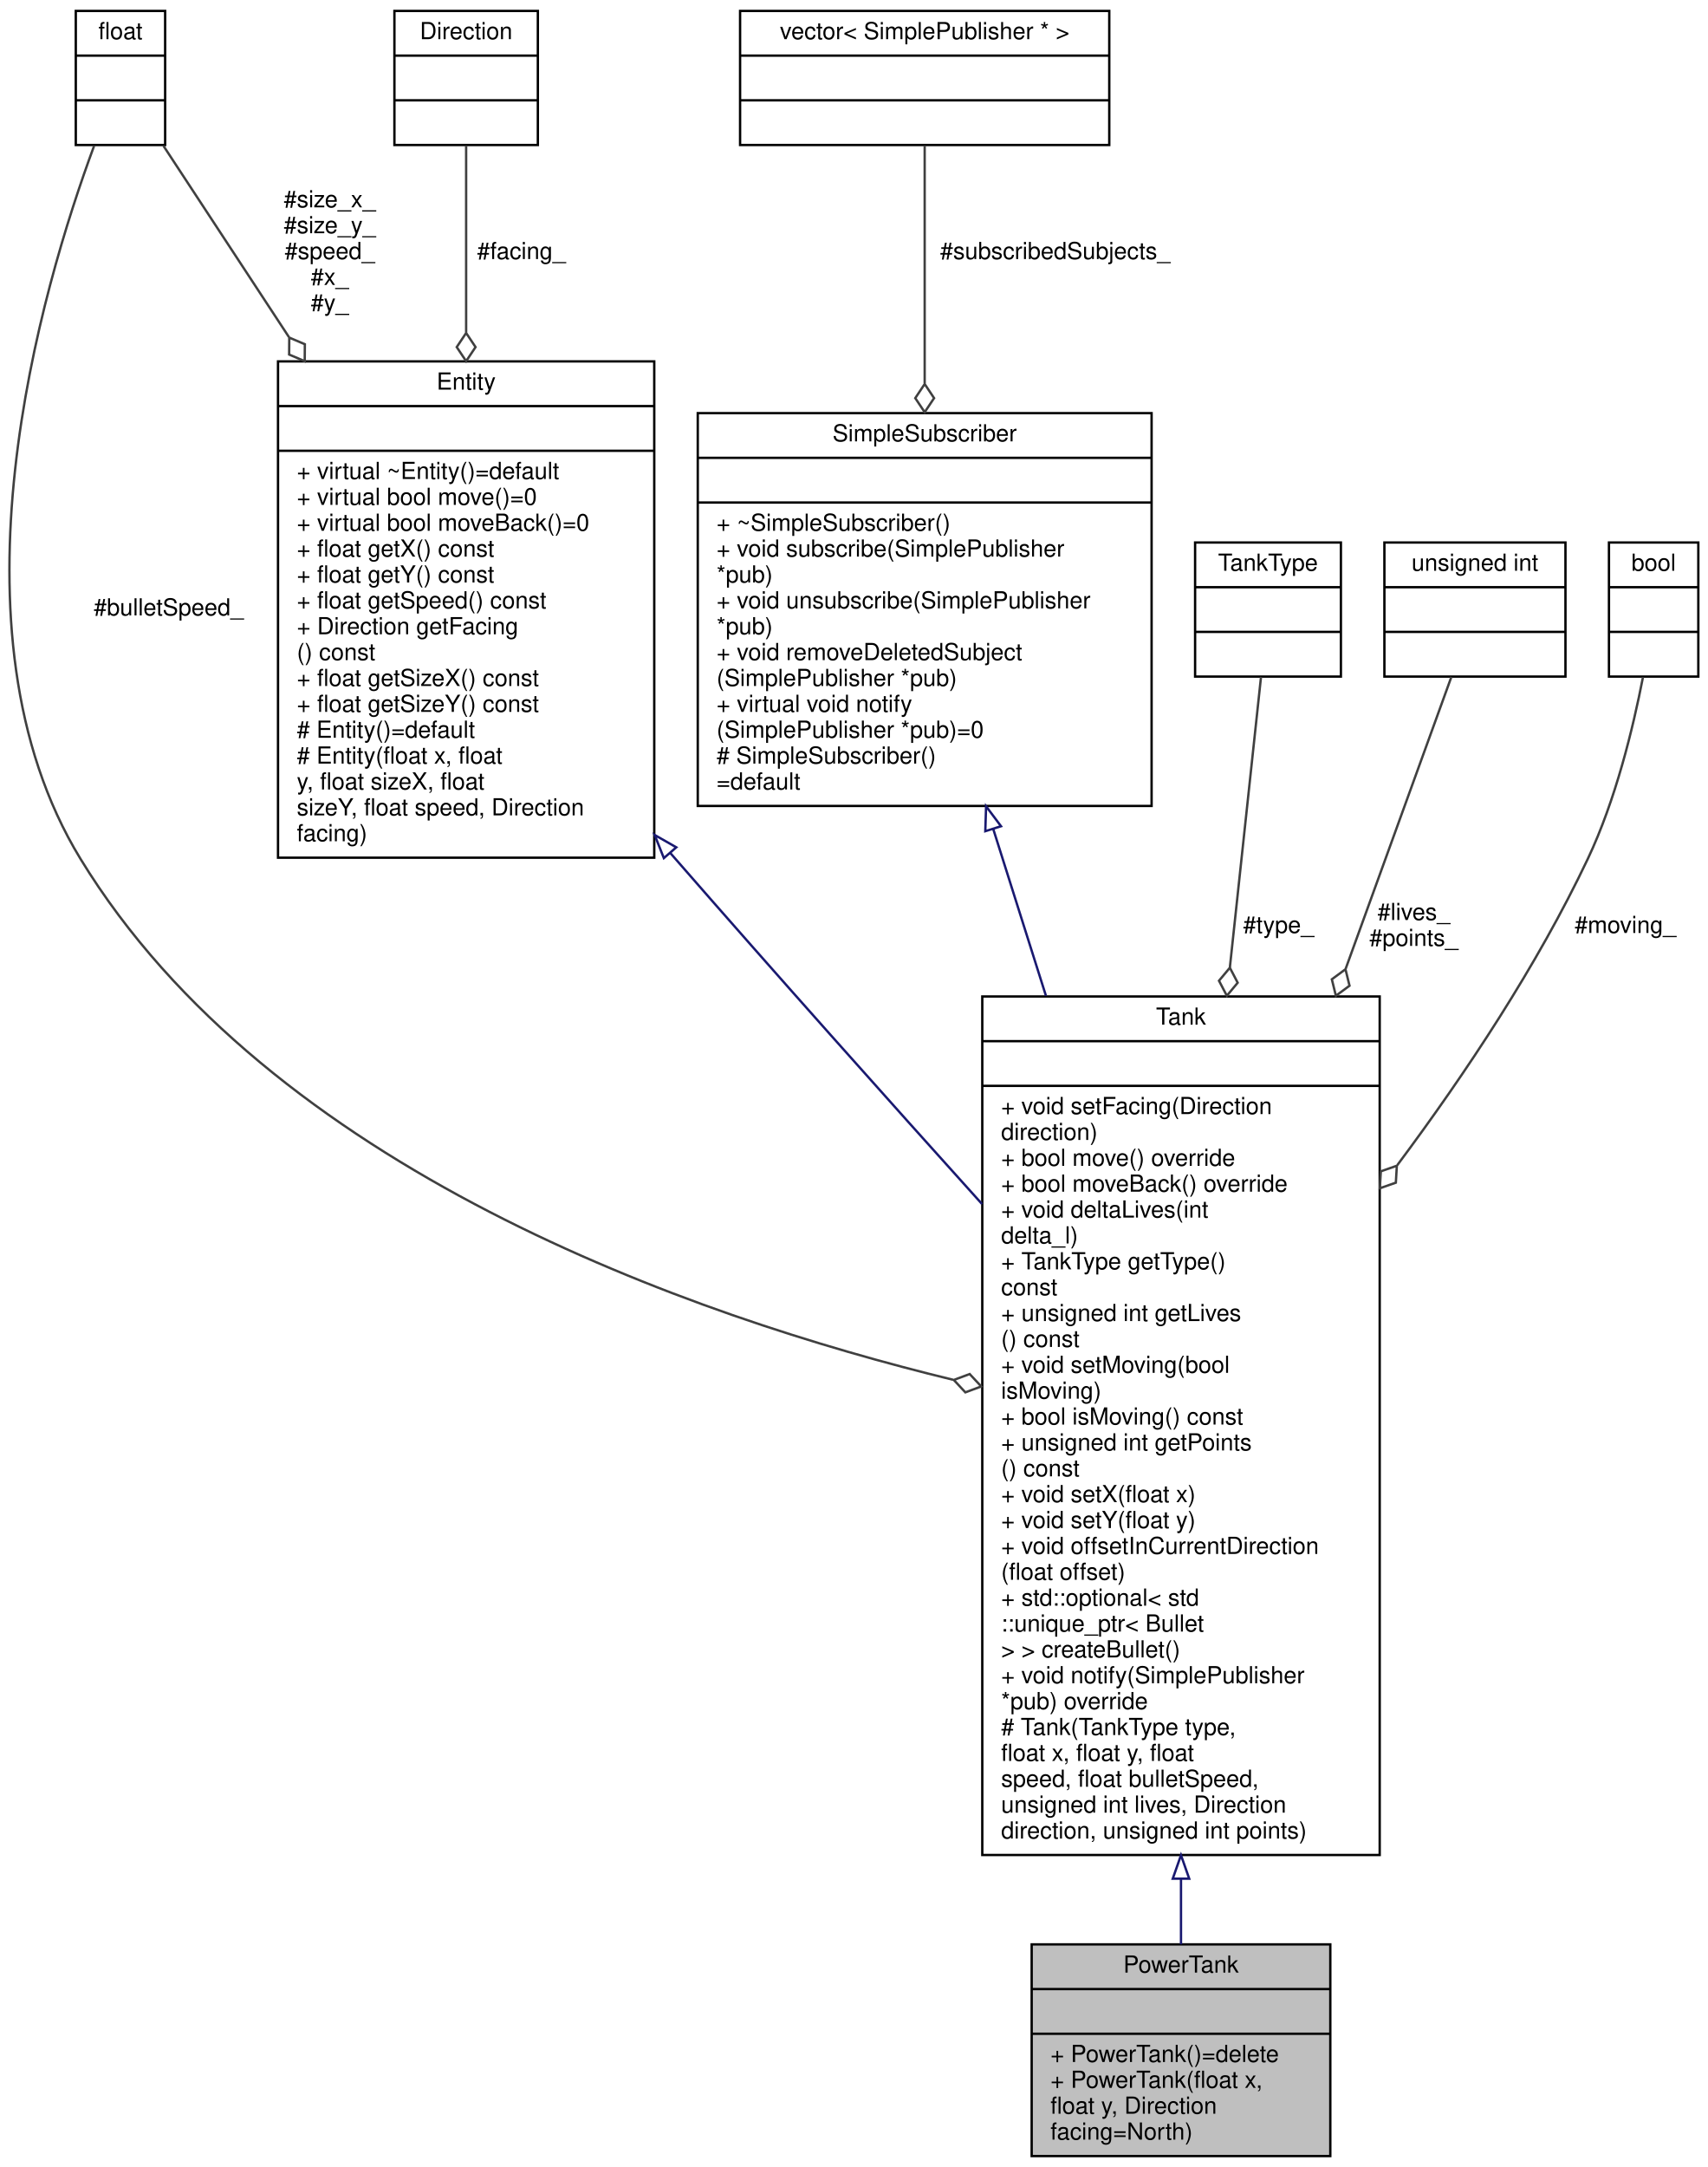
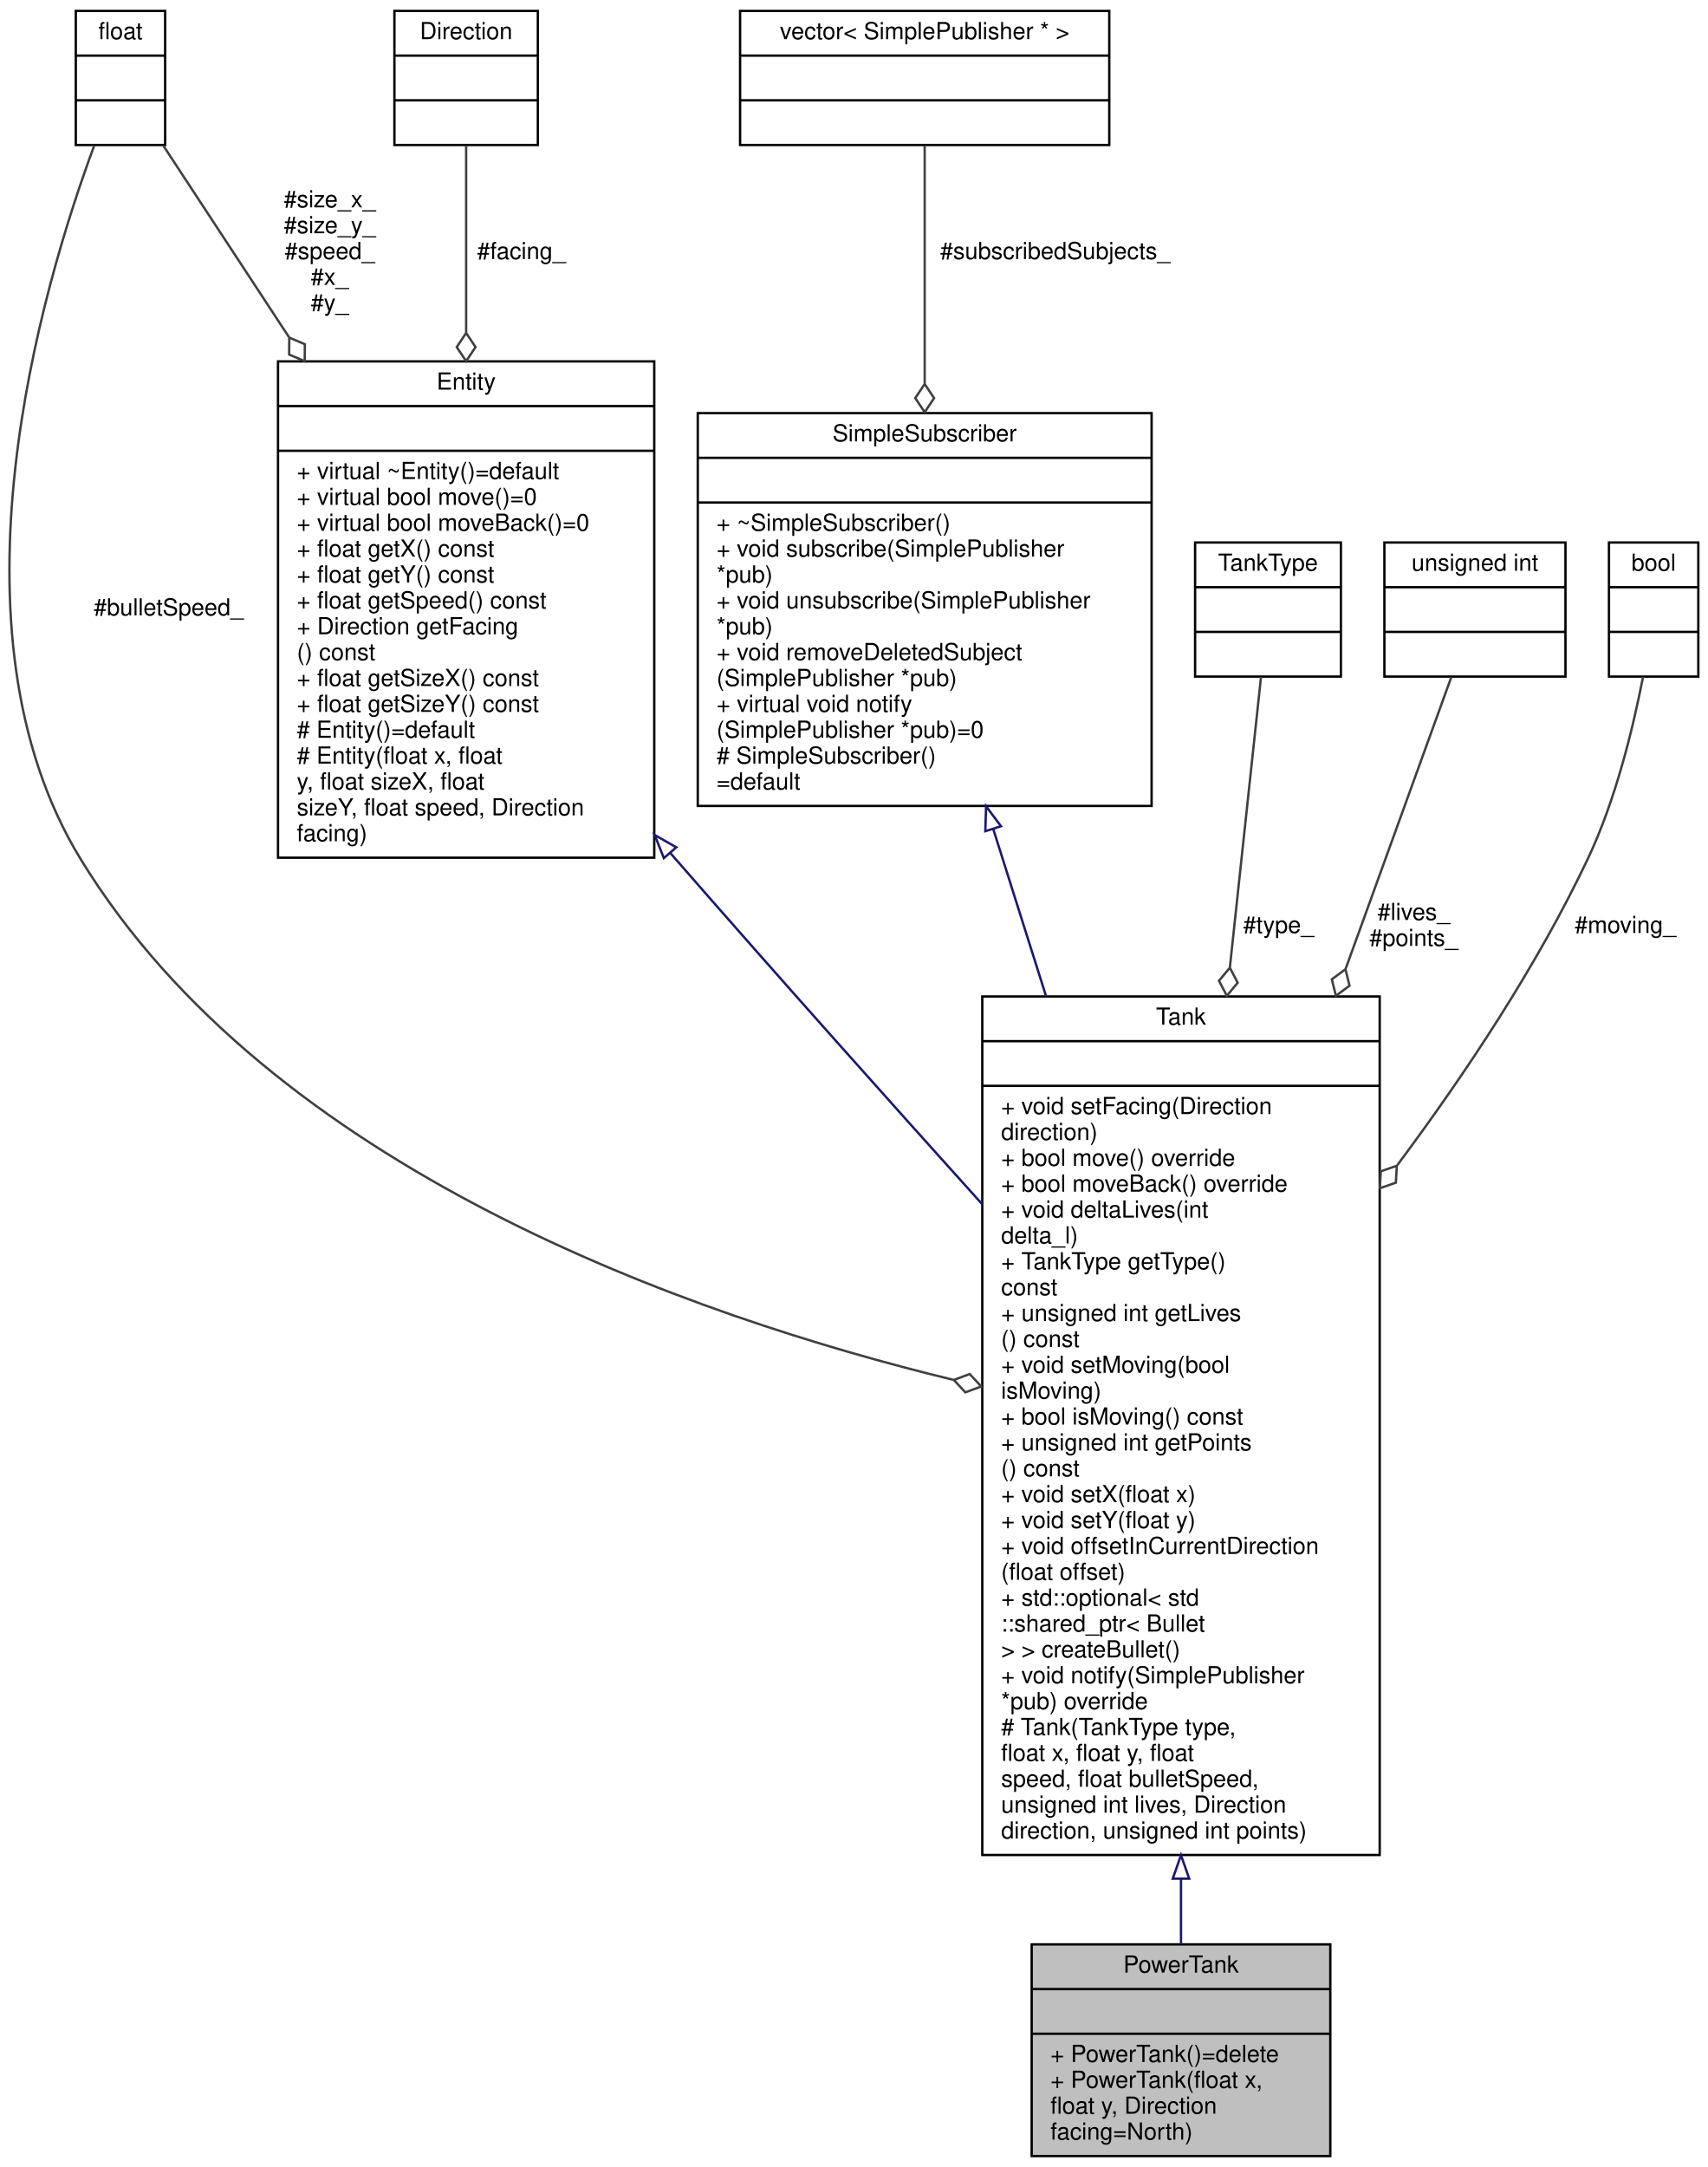
<svg xmlns="http://www.w3.org/2000/svg" xmlns:xlink="http://www.w3.org/1999/xlink" width="726pt" height="921pt" viewBox="0.00 0.00 726.23 921.00">
  <g id="graph0" class="graph" transform="scale(1 1) rotate(0) translate(4 917)">
    <g id="node1" class="node">
      <g id="a_node1">
        <a xlink:title=" ">
          <polygon fill="#bfbfbf" stroke="black" points="434.73,-0.5 434.73,-90.5 561.73,-90.5 561.73,-0.5 434.73,-0.5" />
          <text text-anchor="middle" x="498.23" y="-78.5" font-family="Helvetica,sans-Serif" font-size="10.00">PowerTank</text>
          <polyline fill="none" stroke="black" points="434.73,-71.5 561.73,-71.5 " />
          <text text-anchor="middle" x="498.23" y="-59.5" font-family="Helvetica,sans-Serif" font-size="10.00"> </text>
          <polyline fill="none" stroke="black" points="434.73,-52.5 561.73,-52.5 " />
          <text text-anchor="start" x="442.73" y="-40.5" font-family="Helvetica,sans-Serif" font-size="10.00">+ PowerTank()=delete</text>
          <text text-anchor="start" x="442.73" y="-29.5" font-family="Helvetica,sans-Serif" font-size="10.00">+ PowerTank(float x,</text>
          <text text-anchor="start" x="442.73" y="-18.5" font-family="Helvetica,sans-Serif" font-size="10.00"> float y, Direction</text>
          <text text-anchor="start" x="442.73" y="-7.5" font-family="Helvetica,sans-Serif" font-size="10.00"> facing=North)</text>
        </a>
      </g>
    </g>
    <g id="node2" class="node">
      <g id="a_node2">
        <a xlink:href="$class_tank.html" xlink:title="Base class for tank representation.">
          <polygon fill="none" stroke="black" points="413.73,-128.5 413.73,-493.5 582.73,-493.5 582.73,-128.5 413.73,-128.5" />
          <text text-anchor="middle" x="498.23" y="-481.5" font-family="Helvetica,sans-Serif" font-size="10.00">Tank</text>
          <polyline fill="none" stroke="black" points="413.73,-474.5 582.73,-474.5 " />
          <text text-anchor="middle" x="498.23" y="-462.5" font-family="Helvetica,sans-Serif" font-size="10.00"> </text>
          <polyline fill="none" stroke="black" points="413.73,-455.5 582.73,-455.5 " />
          <text text-anchor="start" x="421.73" y="-443.5" font-family="Helvetica,sans-Serif" font-size="10.00">+ void setFacing(Direction</text>
          <text text-anchor="start" x="421.73" y="-432.5" font-family="Helvetica,sans-Serif" font-size="10.00"> direction)</text>
          <text text-anchor="start" x="421.73" y="-421.5" font-family="Helvetica,sans-Serif" font-size="10.00">+ bool move() override</text>
          <text text-anchor="start" x="421.73" y="-410.5" font-family="Helvetica,sans-Serif" font-size="10.00">+ bool moveBack() override</text>
          <text text-anchor="start" x="421.73" y="-399.5" font-family="Helvetica,sans-Serif" font-size="10.00">+ void deltaLives(int</text>
          <text text-anchor="start" x="421.73" y="-388.5" font-family="Helvetica,sans-Serif" font-size="10.00"> delta_l)</text>
          <text text-anchor="start" x="421.73" y="-377.5" font-family="Helvetica,sans-Serif" font-size="10.00">+ TankType getType()</text>
          <text text-anchor="start" x="421.73" y="-366.5" font-family="Helvetica,sans-Serif" font-size="10.00"> const</text>
          <text text-anchor="start" x="421.73" y="-355.5" font-family="Helvetica,sans-Serif" font-size="10.00">+ unsigned int getLives</text>
          <text text-anchor="start" x="421.73" y="-344.5" font-family="Helvetica,sans-Serif" font-size="10.00">() const</text>
          <text text-anchor="start" x="421.73" y="-333.5" font-family="Helvetica,sans-Serif" font-size="10.00">+ void setMoving(bool</text>
          <text text-anchor="start" x="421.73" y="-322.5" font-family="Helvetica,sans-Serif" font-size="10.00"> isMoving)</text>
          <text text-anchor="start" x="421.73" y="-311.5" font-family="Helvetica,sans-Serif" font-size="10.00">+ bool isMoving() const</text>
          <text text-anchor="start" x="421.73" y="-300.5" font-family="Helvetica,sans-Serif" font-size="10.00">+ unsigned int getPoints</text>
          <text text-anchor="start" x="421.73" y="-289.5" font-family="Helvetica,sans-Serif" font-size="10.00">() const</text>
          <text text-anchor="start" x="421.73" y="-278.5" font-family="Helvetica,sans-Serif" font-size="10.00">+ void setX(float x)</text>
          <text text-anchor="start" x="421.73" y="-267.5" font-family="Helvetica,sans-Serif" font-size="10.00">+ void setY(float y)</text>
          <text text-anchor="start" x="421.73" y="-256.5" font-family="Helvetica,sans-Serif" font-size="10.00">+ void offsetInCurrentDirection</text>
          <text text-anchor="start" x="421.73" y="-245.5" font-family="Helvetica,sans-Serif" font-size="10.00">(float offset)</text>
          <text text-anchor="start" x="421.73" y="-234.5" font-family="Helvetica,sans-Serif" font-size="10.00">+ std::optional&lt; std</text>
-           <text text-anchor="start" x="421.73" y="-223.5" font-family="Helvetica,sans-Serif" font-size="10.00">::unique_ptr&lt; Bullet</text>
+           <text text-anchor="start" x="421.73" y="-223.5" font-family="Helvetica,sans-Serif" font-size="10.00">::shared_ptr&lt; Bullet</text>
          <text text-anchor="start" x="421.73" y="-212.5" font-family="Helvetica,sans-Serif" font-size="10.00"> &gt; &gt; createBullet()</text>
          <text text-anchor="start" x="421.73" y="-201.5" font-family="Helvetica,sans-Serif" font-size="10.00">+ void notify(SimplePublisher</text>
          <text text-anchor="start" x="421.73" y="-190.5" font-family="Helvetica,sans-Serif" font-size="10.00"> *pub) override</text>
          <text text-anchor="start" x="421.73" y="-179.5" font-family="Helvetica,sans-Serif" font-size="10.00"># Tank(TankType type,</text>
          <text text-anchor="start" x="421.73" y="-168.5" font-family="Helvetica,sans-Serif" font-size="10.00"> float x, float y, float</text>
          <text text-anchor="start" x="421.73" y="-157.5" font-family="Helvetica,sans-Serif" font-size="10.00"> speed, float bulletSpeed,</text>
          <text text-anchor="start" x="421.73" y="-146.5" font-family="Helvetica,sans-Serif" font-size="10.00"> unsigned int lives, Direction</text>
          <text text-anchor="start" x="421.73" y="-135.5" font-family="Helvetica,sans-Serif" font-size="10.00"> direction, unsigned int points)</text>
        </a>
      </g>
    </g>
    <g id="edge1" class="edge">
      <path fill="none" stroke="midnightblue" d="M498.23,-118.3C498.23,-108.36 498.23,-98.99 498.23,-90.52" />
      <polygon fill="none" stroke="midnightblue" points="494.73,-118.43 498.23,-128.43 501.73,-118.43 494.73,-118.43" />
    </g>
    <g id="node3" class="node">
      <g id="a_node3">
        <a xlink:href="$class_entity.html" xlink:title=" ">
          <polygon fill="none" stroke="black" points="114.23,-552.5 114.23,-763.5 274.23,-763.5 274.23,-552.5 114.23,-552.5" />
          <text text-anchor="middle" x="194.23" y="-751.5" font-family="Helvetica,sans-Serif" font-size="10.00">Entity</text>
          <polyline fill="none" stroke="black" points="114.23,-744.5 274.23,-744.5 " />
          <text text-anchor="middle" x="194.23" y="-732.5" font-family="Helvetica,sans-Serif" font-size="10.00"> </text>
          <polyline fill="none" stroke="black" points="114.23,-725.5 274.23,-725.5 " />
          <text text-anchor="start" x="122.23" y="-713.5" font-family="Helvetica,sans-Serif" font-size="10.00">+ virtual ~Entity()=default</text>
          <text text-anchor="start" x="122.23" y="-702.5" font-family="Helvetica,sans-Serif" font-size="10.00">+ virtual bool move()=0</text>
          <text text-anchor="start" x="122.23" y="-691.5" font-family="Helvetica,sans-Serif" font-size="10.00">+ virtual bool moveBack()=0</text>
          <text text-anchor="start" x="122.23" y="-680.5" font-family="Helvetica,sans-Serif" font-size="10.00">+ float getX() const</text>
          <text text-anchor="start" x="122.23" y="-669.5" font-family="Helvetica,sans-Serif" font-size="10.00">+ float getY() const</text>
          <text text-anchor="start" x="122.23" y="-658.5" font-family="Helvetica,sans-Serif" font-size="10.00">+ float getSpeed() const</text>
          <text text-anchor="start" x="122.23" y="-647.5" font-family="Helvetica,sans-Serif" font-size="10.00">+ Direction getFacing</text>
          <text text-anchor="start" x="122.23" y="-636.5" font-family="Helvetica,sans-Serif" font-size="10.00">() const</text>
          <text text-anchor="start" x="122.23" y="-625.5" font-family="Helvetica,sans-Serif" font-size="10.00">+ float getSizeX() const</text>
          <text text-anchor="start" x="122.23" y="-614.5" font-family="Helvetica,sans-Serif" font-size="10.00">+ float getSizeY() const</text>
          <text text-anchor="start" x="122.23" y="-603.5" font-family="Helvetica,sans-Serif" font-size="10.00"># Entity()=default</text>
          <text text-anchor="start" x="122.23" y="-592.5" font-family="Helvetica,sans-Serif" font-size="10.00"># Entity(float x, float</text>
          <text text-anchor="start" x="122.23" y="-581.5" font-family="Helvetica,sans-Serif" font-size="10.00"> y, float sizeX, float</text>
          <text text-anchor="start" x="122.23" y="-570.5" font-family="Helvetica,sans-Serif" font-size="10.00"> sizeY, float speed, Direction</text>
          <text text-anchor="start" x="122.23" y="-559.5" font-family="Helvetica,sans-Serif" font-size="10.00"> facing)</text>
        </a>
      </g>
    </g>
    <g id="edge2" class="edge">
      <path fill="none" stroke="midnightblue" d="M281.04,-554.51C281.77,-553.67 282.5,-552.83 283.23,-552 325.77,-503.18 373.79,-449.45 413.65,-405.22" />
      <polygon fill="none" stroke="midnightblue" points="278.31,-552.32 274.4,-562.17 283.6,-556.91 278.31,-552.32" />
    </g>
    <g id="node4" class="node">
      <g id="a_node4">
        <a xlink:title=" ">
          <polygon fill="none" stroke="black" points="28.23,-855.5 28.23,-912.5 66.23,-912.5 66.23,-855.5 28.23,-855.5" />
          <text text-anchor="middle" x="47.23" y="-900.5" font-family="Helvetica,sans-Serif" font-size="10.00">float</text>
          <polyline fill="none" stroke="black" points="28.23,-893.5 66.23,-893.5 " />
          <text text-anchor="middle" x="47.23" y="-881.5" font-family="Helvetica,sans-Serif" font-size="10.00"> </text>
          <polyline fill="none" stroke="black" points="28.23,-874.5 66.23,-874.5 " />
          <text text-anchor="middle" x="47.23" y="-862.5" font-family="Helvetica,sans-Serif" font-size="10.00"> </text>
        </a>
      </g>
    </g>
    <g id="edge10" class="edge">
      <path fill="none" stroke="#404040" d="M36.03,-855.16C13.7,-794.79 -29.32,-649.47 30.23,-552 110.84,-420.06 289.57,-357.66 401.34,-330.53" />
      <polygon fill="none" stroke="#404040" points="401.61,-330.47 406.53,-325.19 413.29,-327.7 408.37,-332.98 401.61,-330.47" />
      <text text-anchor="middle" x="67.73" y="-655.5" font-family="Helvetica,sans-Serif" font-size="10.00"> #bulletSpeed_</text>
    </g>
    <g id="edge3" class="edge">
      <path fill="none" stroke="#404040" d="M65.55,-855.08C79.24,-834.22 98.95,-804.18 118.85,-773.87" />
      <polygon fill="none" stroke="#404040" points="119.01,-773.62 118.96,-766.41 125.59,-763.59 125.64,-770.8 119.01,-773.62" />
      <text text-anchor="middle" x="136.23" y="-829" font-family="Helvetica,sans-Serif" font-size="10.00"> #size_x_</text>
      <text text-anchor="middle" x="136.23" y="-818" font-family="Helvetica,sans-Serif" font-size="10.00">#size_y_</text>
      <text text-anchor="middle" x="136.23" y="-807" font-family="Helvetica,sans-Serif" font-size="10.00">#speed_</text>
      <text text-anchor="middle" x="136.23" y="-796" font-family="Helvetica,sans-Serif" font-size="10.00">#x_</text>
      <text text-anchor="middle" x="136.23" y="-785" font-family="Helvetica,sans-Serif" font-size="10.00">#y_</text>
    </g>
    <g id="node5" class="node">
      <g id="a_node5">
        <a xlink:title=" ">
          <polygon fill="none" stroke="black" points="163.73,-855.5 163.73,-912.5 224.73,-912.5 224.73,-855.5 163.73,-855.5" />
          <text text-anchor="middle" x="194.23" y="-900.5" font-family="Helvetica,sans-Serif" font-size="10.00">Direction</text>
          <polyline fill="none" stroke="black" points="163.73,-893.5 224.73,-893.5 " />
          <text text-anchor="middle" x="194.23" y="-881.5" font-family="Helvetica,sans-Serif" font-size="10.00"> </text>
          <polyline fill="none" stroke="black" points="163.73,-874.5 224.73,-874.5 " />
          <text text-anchor="middle" x="194.23" y="-862.5" font-family="Helvetica,sans-Serif" font-size="10.00"> </text>
        </a>
      </g>
    </g>
    <g id="edge4" class="edge">
      <path fill="none" stroke="#404040" d="M194.23,-855.08C194.23,-834.67 194.23,-805.49 194.23,-775.84" />
      <polygon fill="none" stroke="#404040" points="194.23,-775.59 190.23,-769.59 194.23,-763.59 198.23,-769.59 194.23,-775.59" />
      <text text-anchor="middle" x="217.73" y="-807" font-family="Helvetica,sans-Serif" font-size="10.00"> #facing_</text>
    </g>
    <g id="node6" class="node">
      <g id="a_node6">
        <a xlink:href="$class_simple_subscriber.html" xlink:title=" ">
          <polygon fill="none" stroke="black" points="292.73,-574.5 292.73,-741.5 485.73,-741.5 485.73,-574.5 292.73,-574.5" />
          <text text-anchor="middle" x="389.23" y="-729.5" font-family="Helvetica,sans-Serif" font-size="10.00">SimpleSubscriber</text>
          <polyline fill="none" stroke="black" points="292.73,-722.5 485.73,-722.5 " />
          <text text-anchor="middle" x="389.23" y="-710.5" font-family="Helvetica,sans-Serif" font-size="10.00"> </text>
          <polyline fill="none" stroke="black" points="292.73,-703.5 485.73,-703.5 " />
          <text text-anchor="start" x="300.73" y="-691.5" font-family="Helvetica,sans-Serif" font-size="10.00">+ ~SimpleSubscriber()</text>
          <text text-anchor="start" x="300.73" y="-680.5" font-family="Helvetica,sans-Serif" font-size="10.00">+ void subscribe(SimplePublisher</text>
          <text text-anchor="start" x="300.73" y="-669.5" font-family="Helvetica,sans-Serif" font-size="10.00"> *pub)</text>
          <text text-anchor="start" x="300.73" y="-658.5" font-family="Helvetica,sans-Serif" font-size="10.00">+ void unsubscribe(SimplePublisher</text>
          <text text-anchor="start" x="300.73" y="-647.5" font-family="Helvetica,sans-Serif" font-size="10.00"> *pub)</text>
          <text text-anchor="start" x="300.73" y="-636.5" font-family="Helvetica,sans-Serif" font-size="10.00">+ void removeDeletedSubject</text>
          <text text-anchor="start" x="300.73" y="-625.5" font-family="Helvetica,sans-Serif" font-size="10.00">(SimplePublisher *pub)</text>
          <text text-anchor="start" x="300.73" y="-614.5" font-family="Helvetica,sans-Serif" font-size="10.00">+ virtual void notify</text>
          <text text-anchor="start" x="300.73" y="-603.5" font-family="Helvetica,sans-Serif" font-size="10.00">(SimplePublisher *pub)=0</text>
          <text text-anchor="start" x="300.73" y="-592.5" font-family="Helvetica,sans-Serif" font-size="10.00"># SimpleSubscriber()</text>
          <text text-anchor="start" x="300.73" y="-581.5" font-family="Helvetica,sans-Serif" font-size="10.00">=default</text>
        </a>
      </g>
    </g>
    <g id="edge5" class="edge">
      <path fill="none" stroke="midnightblue" d="M418.38,-564.72C425.36,-542.65 433.04,-518.33 440.81,-493.75" />
      <polygon fill="none" stroke="midnightblue" points="415.01,-563.77 415.34,-574.36 421.69,-565.88 415.01,-563.77" />
    </g>
    <g id="node7" class="node">
      <g id="a_node7">
        <a xlink:title=" ">
          <polygon fill="none" stroke="black" points="310.73,-855.5 310.73,-912.5 467.73,-912.5 467.73,-855.5 310.73,-855.5" />
          <text text-anchor="middle" x="389.23" y="-900.5" font-family="Helvetica,sans-Serif" font-size="10.00">vector&lt; SimplePublisher * &gt;</text>
          <polyline fill="none" stroke="black" points="310.73,-893.5 467.73,-893.5 " />
          <text text-anchor="middle" x="389.23" y="-881.5" font-family="Helvetica,sans-Serif" font-size="10.00"> </text>
          <polyline fill="none" stroke="black" points="310.73,-874.5 467.73,-874.5 " />
          <text text-anchor="middle" x="389.23" y="-862.5" font-family="Helvetica,sans-Serif" font-size="10.00"> </text>
        </a>
      </g>
    </g>
    <g id="edge6" class="edge">
      <path fill="none" stroke="#404040" d="M389.23,-855.08C389.23,-829.69 389.23,-790.71 389.23,-754.17" />
      <polygon fill="none" stroke="#404040" points="389.23,-753.89 385.23,-747.89 389.23,-741.89 393.23,-747.89 389.23,-753.89" />
      <text text-anchor="middle" x="444.73" y="-807" font-family="Helvetica,sans-Serif" font-size="10.00"> #subscribedSubjects_</text>
    </g>
    <g id="node8" class="node">
      <g id="a_node8">
        <a xlink:title=" ">
          <polygon fill="none" stroke="black" points="504.23,-629.5 504.23,-686.5 566.23,-686.5 566.23,-629.5 504.23,-629.5" />
          <text text-anchor="middle" x="535.23" y="-674.5" font-family="Helvetica,sans-Serif" font-size="10.00">TankType</text>
          <polyline fill="none" stroke="black" points="504.23,-667.5 566.23,-667.5 " />
          <text text-anchor="middle" x="535.23" y="-655.5" font-family="Helvetica,sans-Serif" font-size="10.00"> </text>
          <polyline fill="none" stroke="black" points="504.23,-648.5 566.23,-648.5 " />
          <text text-anchor="middle" x="535.23" y="-636.5" font-family="Helvetica,sans-Serif" font-size="10.00"> </text>
        </a>
      </g>
    </g>
    <g id="edge7" class="edge">
      <path fill="none" stroke="#404040" d="M532.26,-629.35C529.24,-601.14 524.25,-554.68 519.02,-505.9" />
      <polygon fill="none" stroke="#404040" points="519.01,-505.73 514.39,-500.19 517.73,-493.8 522.34,-499.34 519.01,-505.73" />
      <text text-anchor="middle" x="539.73" y="-520.5" font-family="Helvetica,sans-Serif" font-size="10.00"> #type_</text>
    </g>
    <g id="node9" class="node">
      <g id="a_node9">
        <a xlink:title=" ">
          <polygon fill="none" stroke="black" points="584.73,-629.5 584.73,-686.5 661.73,-686.5 661.73,-629.5 584.73,-629.5" />
          <text text-anchor="middle" x="623.23" y="-674.5" font-family="Helvetica,sans-Serif" font-size="10.00">unsigned int</text>
          <polyline fill="none" stroke="black" points="584.73,-667.5 661.73,-667.5 " />
          <text text-anchor="middle" x="623.23" y="-655.5" font-family="Helvetica,sans-Serif" font-size="10.00"> </text>
          <polyline fill="none" stroke="black" points="584.73,-648.5 661.73,-648.5 " />
          <text text-anchor="middle" x="623.23" y="-636.5" font-family="Helvetica,sans-Serif" font-size="10.00"> </text>
        </a>
      </g>
    </g>
    <g id="edge8" class="edge">
      <path fill="none" stroke="#404040" d="M613.21,-629.35C602.95,-601.02 586.01,-554.28 568.26,-505.28" />
      <polygon fill="none" stroke="#404040" points="568.18,-505.08 562.38,-500.8 564.1,-493.8 569.9,-498.07 568.18,-505.08" />
      <text text-anchor="middle" x="597.23" y="-526" font-family="Helvetica,sans-Serif" font-size="10.00"> #lives_</text>
      <text text-anchor="middle" x="597.23" y="-515" font-family="Helvetica,sans-Serif" font-size="10.00">#points_</text>
    </g>
    <g id="node10" class="node">
      <g id="a_node10">
        <a xlink:title=" ">
          <polygon fill="none" stroke="black" points="680.23,-629.5 680.23,-686.5 718.23,-686.5 718.23,-629.5 680.23,-629.5" />
          <text text-anchor="middle" x="699.23" y="-674.5" font-family="Helvetica,sans-Serif" font-size="10.00">bool</text>
          <polyline fill="none" stroke="black" points="680.23,-667.5 718.23,-667.5 " />
          <text text-anchor="middle" x="699.23" y="-655.5" font-family="Helvetica,sans-Serif" font-size="10.00"> </text>
          <polyline fill="none" stroke="black" points="680.23,-648.5 718.23,-648.5 " />
          <text text-anchor="middle" x="699.23" y="-636.5" font-family="Helvetica,sans-Serif" font-size="10.00"> </text>
        </a>
      </g>
    </g>
    <g id="edge9" class="edge">
      <path fill="none" stroke="#404040" d="M694.7,-629.29C690.47,-607.54 683.03,-576.89 671.23,-552 649.73,-506.64 619.44,-460.95 590.2,-421.77" />
      <polygon fill="none" stroke="#404040" points="590.02,-421.54 583.21,-419.16 582.79,-411.96 589.6,-414.34 590.02,-421.54" />
      <text text-anchor="middle" x="687.23" y="-520.5" font-family="Helvetica,sans-Serif" font-size="10.00"> #moving_</text>
    </g>
  </g>
</svg>
